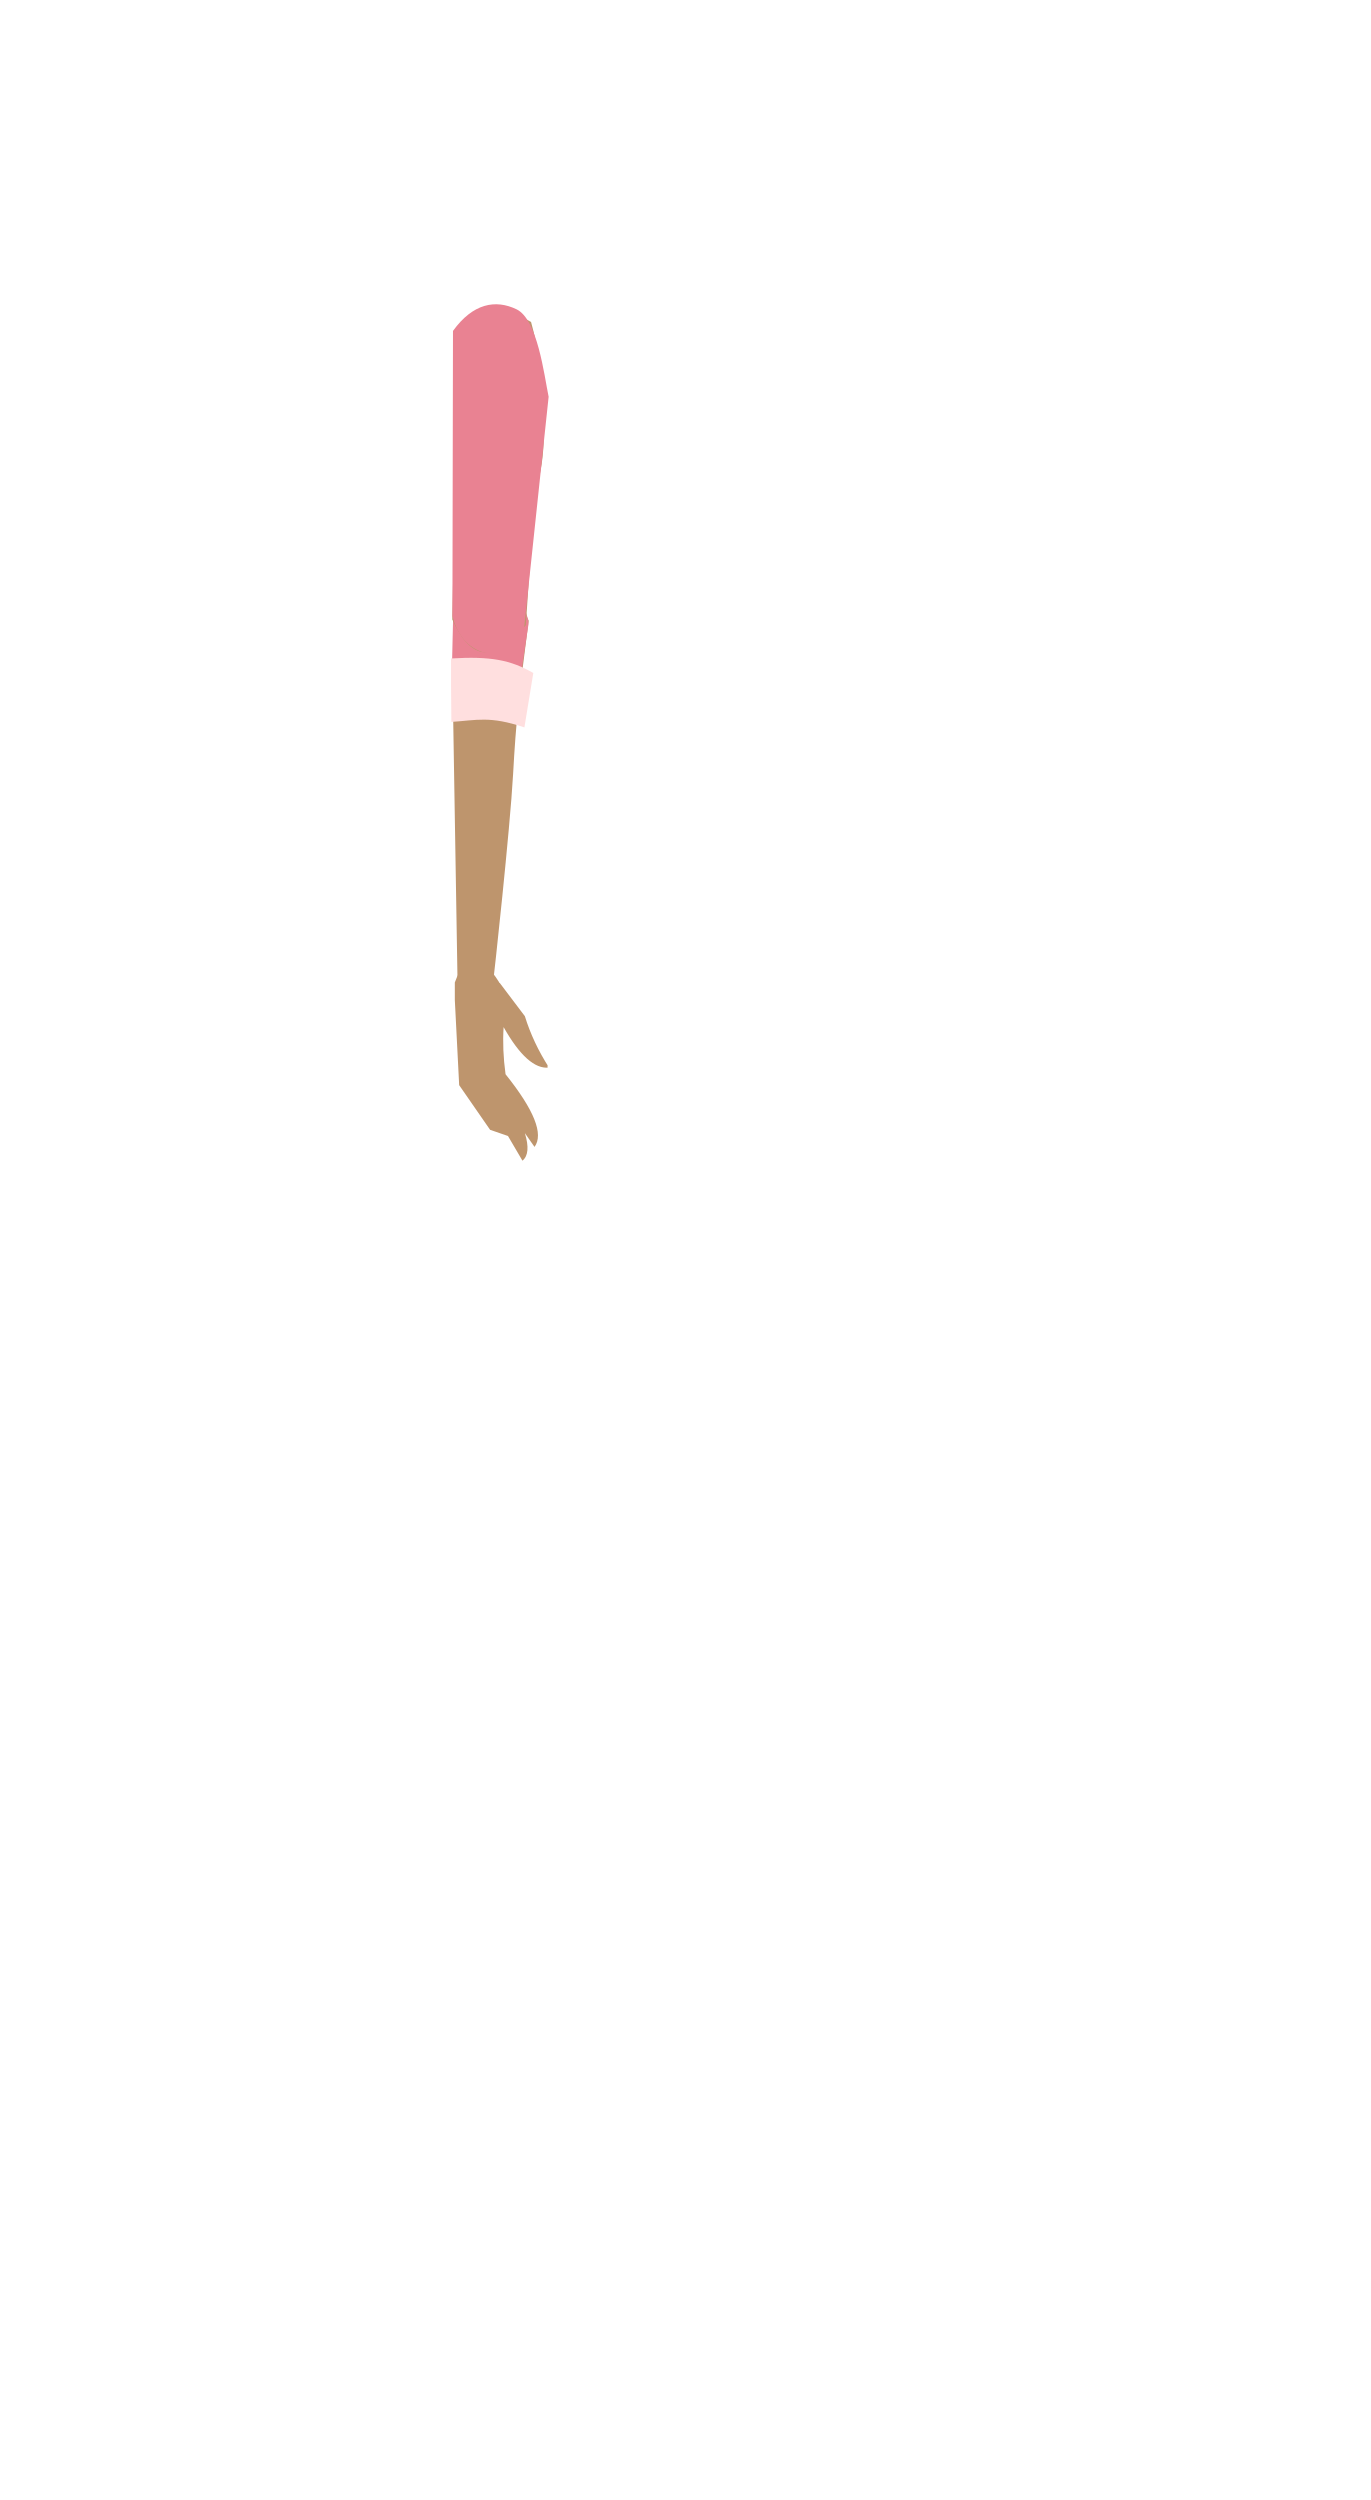
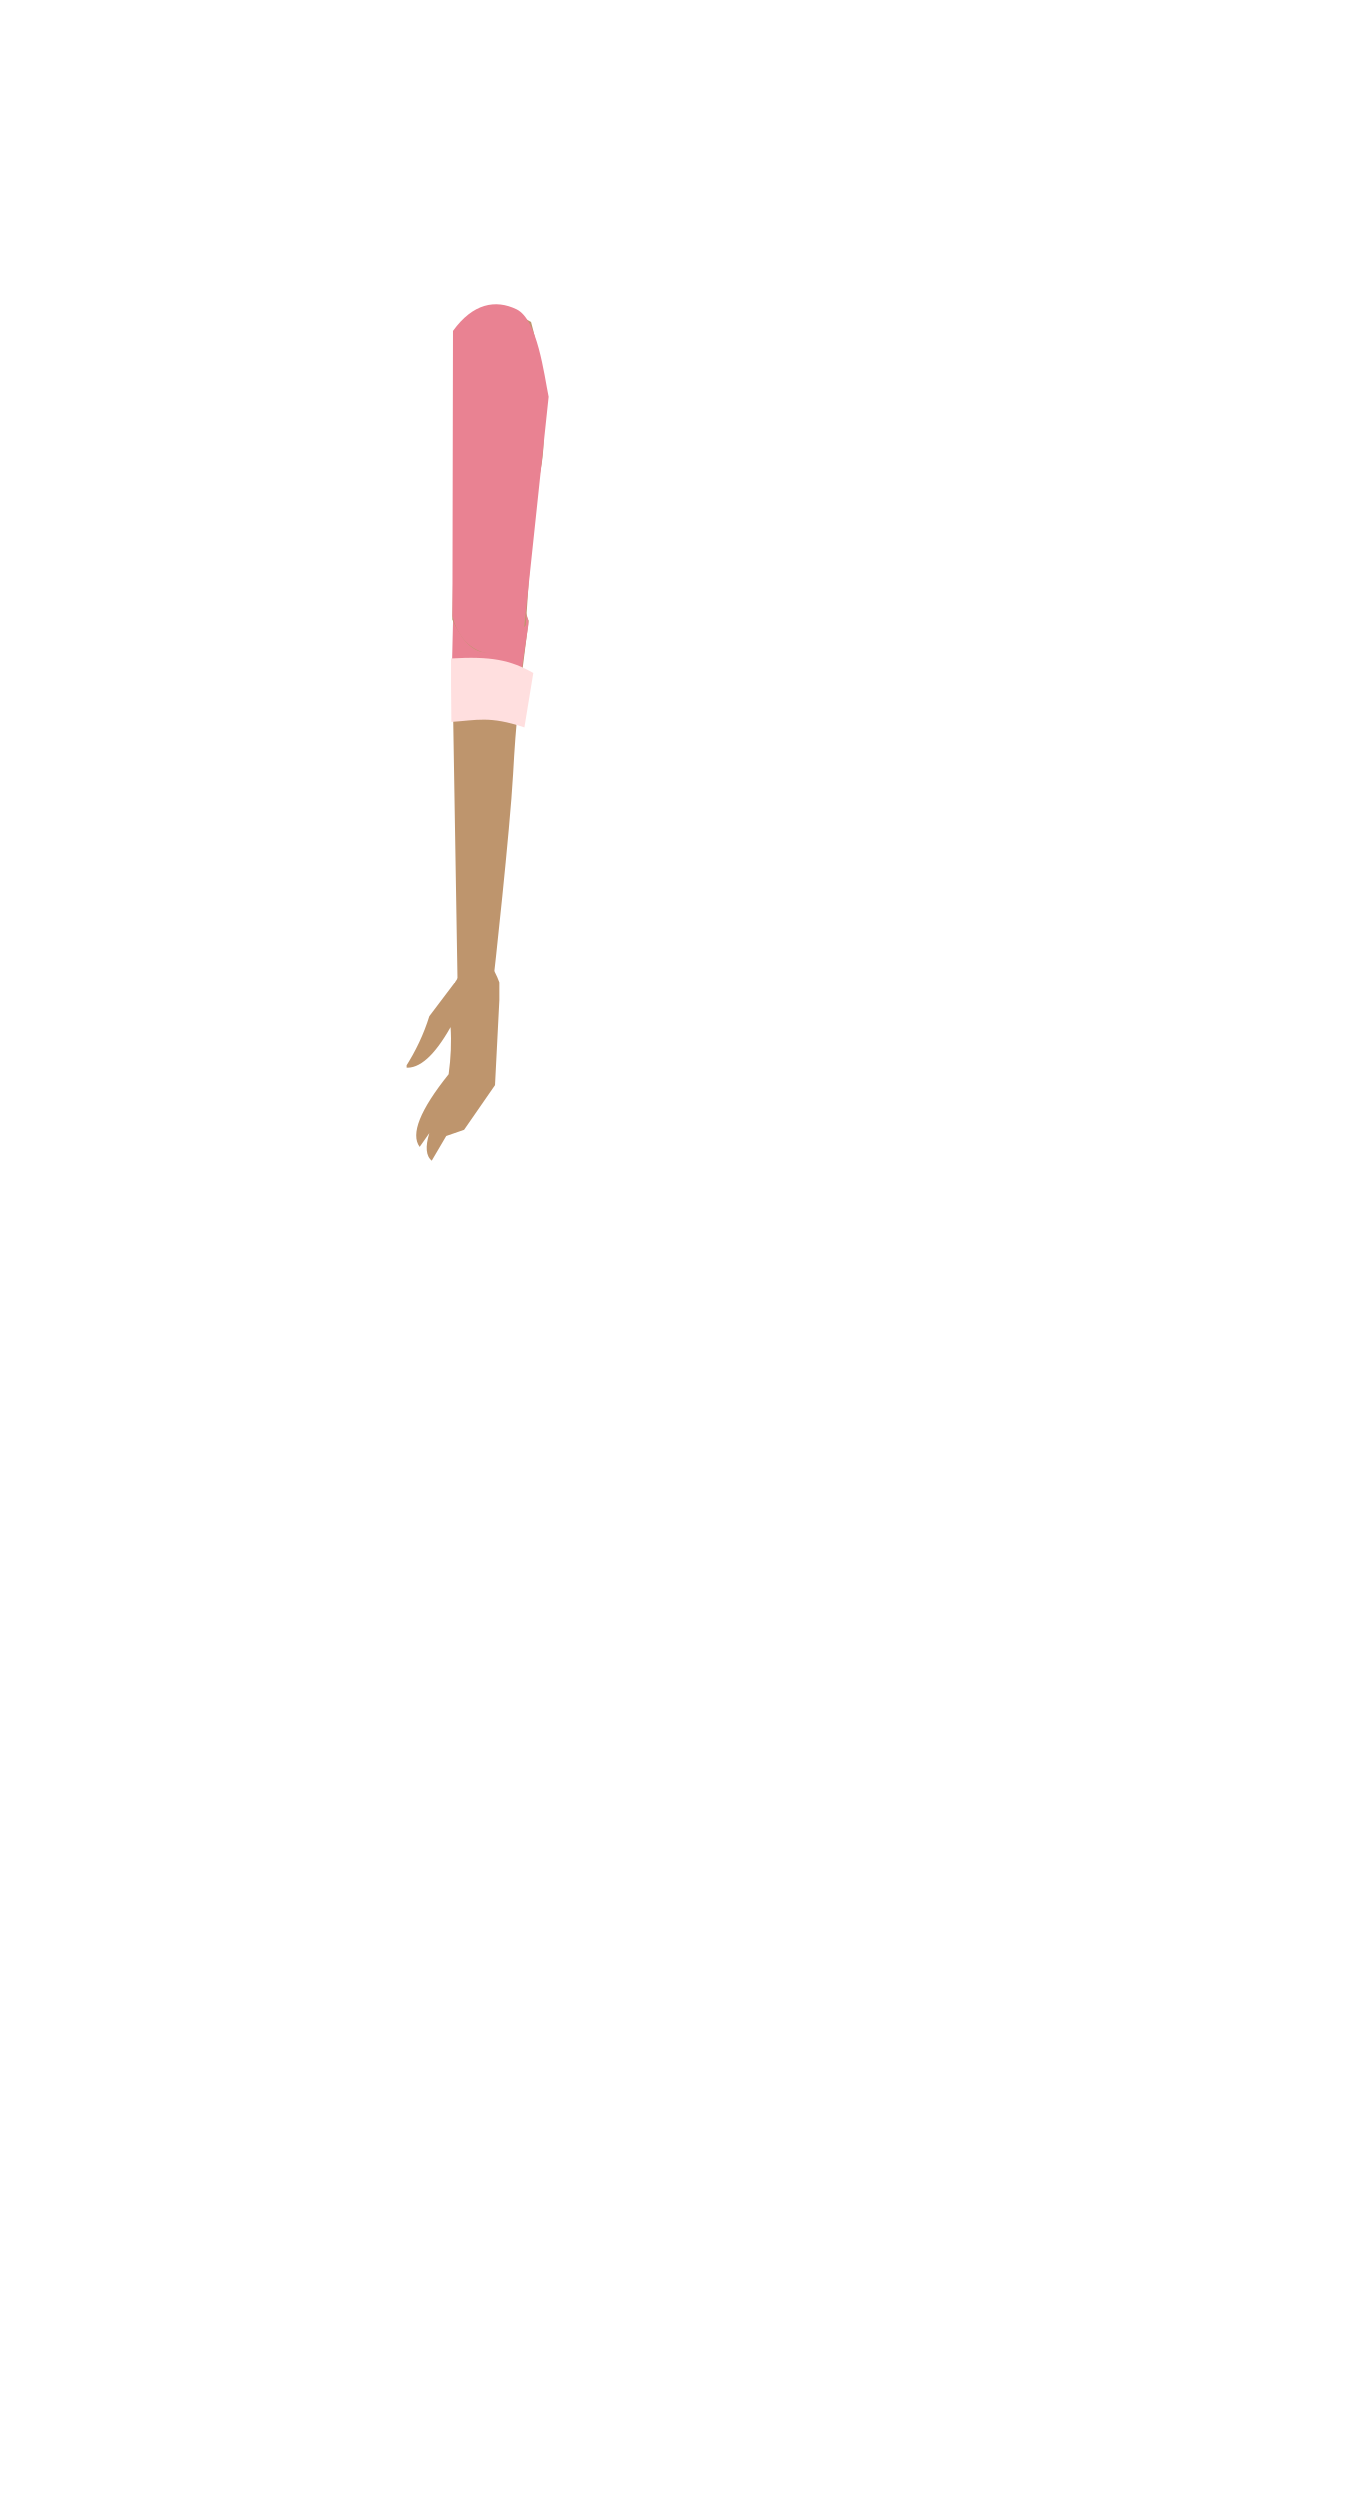
<svg xmlns="http://www.w3.org/2000/svg" viewBox="0 0 850 1550" width="850" height="1550" preserveAspectRatio="xMidYMid meet" style="width: 100%; height: 100%;">
  <defs>
-     <clipPath id="animationMask_whcAU5hHLK">
+     <clipPath id="animationMask_RIKuAqAWHf">
      <rect width="850" height="1550" x="0" y="0" />
    </clipPath>
-     <clipPath id="cp_bh75PlIX">
+     <clipPath id="cp_qSFGmdBk">
      <path d="M0,0 L58,0 L58,136 L0,136z" />
    </clipPath>
-     <clipPath id="cp_ETKogOng">
+     <clipPath id="cp_DveZ1DrC">
      <path d="M0,0 L55,0 L55,256 L0,256z" />
    </clipPath>
-     <clipPath id="cp_FeIcOUwJ">
+     <clipPath id="cp_IViJkIVS">
      <path d="M0,0 L79,0 L79,220 L0,220z" />
    </clipPath>
  </defs>
-   <g clip-path="url(#animationMask_whcAU5hHLK)">
-     <g class="palm_Comp" clip-path="url(#cp_bh75PlIX)" transform="matrix(1,0,0,1,281.493,593.986)" opacity="1">
+   <g clip-path="url(#animationMask_RIKuAqAWHf)">
+     <g class="palm_Comp" clip-path="url(#cp_qSFGmdBk)" transform="matrix(-1,0,0,1,310.103,593.986)" opacity="1">
      <g class="palm_skin" transform="matrix(0.9983,0,0,0.9817,0,-1)" opacity="1" style="user-select: none;">
        <path fill="rgb(190,149,109)" fill-opacity="1" d="M0 0 M59,70.199 C52.4,59.766 47.4,48.949 44,37.75 C44,37.75 28.4,16.75 28.4,16.75 C28.4,16.75 28.1,16.75 28.1,16.75 C28.1,16.75 28.1,16.449 28.1,16.449 C16.5,-2.551 7.3,-2.551 0.5,16.449 C0.5,16.449 0.5,16.75 0.5,16.75 C0.5,16.75 0.5,27.55 0.5,27.55 C0.5,27.55 3.2,81.3 3.2,81.3 C3.2,81.3 22.4,109.5 22.4,109.5 C22.4,109.5 33.5,113.399 33.5,113.399 C33.5,113.399 42.5,129 42.5,129 C46.1,126 46.6,120.199 44,111.599 C44,111.599 50,120.3 50,120.3 C55.8,112.3 49.8,97 32,74.399 C30.6,64 30.2,54.083 30.8,44.649 C40.8,62.682 50.2,71.199 59,70.199z" />
      </g>
    </g>
-     <g class="arm_Comp" clip-path="url(#cp_ETKogOng)" transform="matrix(1,0,0,1,279.631,366.12)" opacity="1">
+     <g class="arm_Comp" clip-path="url(#cp_DveZ1DrC)" transform="matrix(1,0,0,1,279.631,366.12)" opacity="1">
      <g class="arm_skin" transform="matrix(-1,0,0,1,0.02,0.205)" opacity="1" style="user-select: none;">
        <path fill="rgb(190,149,109)" fill-opacity="1" d="M0 0 M-1.015,60.583 C-1.015,60.583 -2.015,14.083 -2.015,14.083 C-22.182,-5.75 -38.215,-4.301 -48.116,18.433 C-41.949,66.799 -40.317,79.955 -38.465,113.733 C-36.613,147.511 -26.613,239.011 -25.866,244.683 C-17.113,242.511 -14.982,245.716 -4.015,242.083 C-4.015,242.083 -1.015,60.583 -1.015,60.583z" />
      </g>
      <g class="arm_shirt" transform="matrix(-1,0,0,1,0.02,0.205)" opacity="1" style="user-select: none;">
        <path fill="rgb(233,130,146)" fill-opacity="1" d="M0 0 M-47.945,21.115 C-47.945,21.115 -48.007,19.116 -48.007,19.116 C-45.472,6.463 -38.764,0.298 -27.882,0.622 C-17.998,1.01 -8.824,3.855 -1.36,13.157 C-1.36,13.157 -0.529,48.253 -0.529,48.253 C-0.529,48.253 -42.808,55.47 -42.808,55.47 C-42.808,55.47 -47.945,21.115 -47.945,21.115z" />
      </g>
      <g class="arm_shirt_p80" transform="matrix(-1,0,0,1,-1.48,40.705)" opacity="1" style="user-select: none;">
        <path fill="rgb(255,223,223)" fill-opacity="1" d="M0 0 M-46.982,44.175 C-46.982,44.175 -52.5,10.432 -52.5,10.432 C-38.282,2.313 -26.227,-0.023 -1.336,1.426 C-1.336,1.426 -1.701,40.76 -1.701,40.76 C-17.375,39.754 -25.467,36.892 -46.982,44.175z" />
      </g>
    </g>
-     <g class="shoulder_Comp" clip-path="url(#cp_FeIcOUwJ)" transform="matrix(1,0,0,1,279,187)" opacity="1">
+     <g class="shoulder_Comp" clip-path="url(#cp_IViJkIVS)" transform="matrix(1,0,0,1,279,187)" opacity="1">
      <g class="shoulder_skin" transform="matrix(1,0,0,1,1.025,0.127)" opacity="1" style="user-select: none;">
        <path fill="rgb(190,149,109)" fill-opacity="1" d="M0 0 M3.975,21.986 C3.975,21.986 0.375,196.937 0.375,196.937 C11.975,222.97 27.175,224.154 45.975,200.487 C48.842,156.587 51.225,123.237 55.125,104.437 C58.992,85.604 58.1,44.129 49.225,12.486 C35.225,4.386 15.43,-0.494 3.975,21.986z" />
      </g>
      <g class="shoulder_shirt" transform="matrix(1,0,0,1,-0.975,0.127)" opacity="1" style="user-select: none;">
        <path fill="rgb(233,130,146)" fill-opacity="1" d="M0 0 M42.225,4.636 C29.225,-1.614 15.225,0.886 2.825,18.036 C2.825,18.036 2.475,194.936 2.475,194.936 C5.275,205.669 10.825,212.853 19.125,216.486 C28.825,220.519 38.041,216.219 46.775,203.586 C46.775,203.586 62.125,58.886 62.125,58.886 C59.291,45.053 55.225,10.886 42.225,4.636z" />
      </g>
    </g>
  </g>
</svg>
